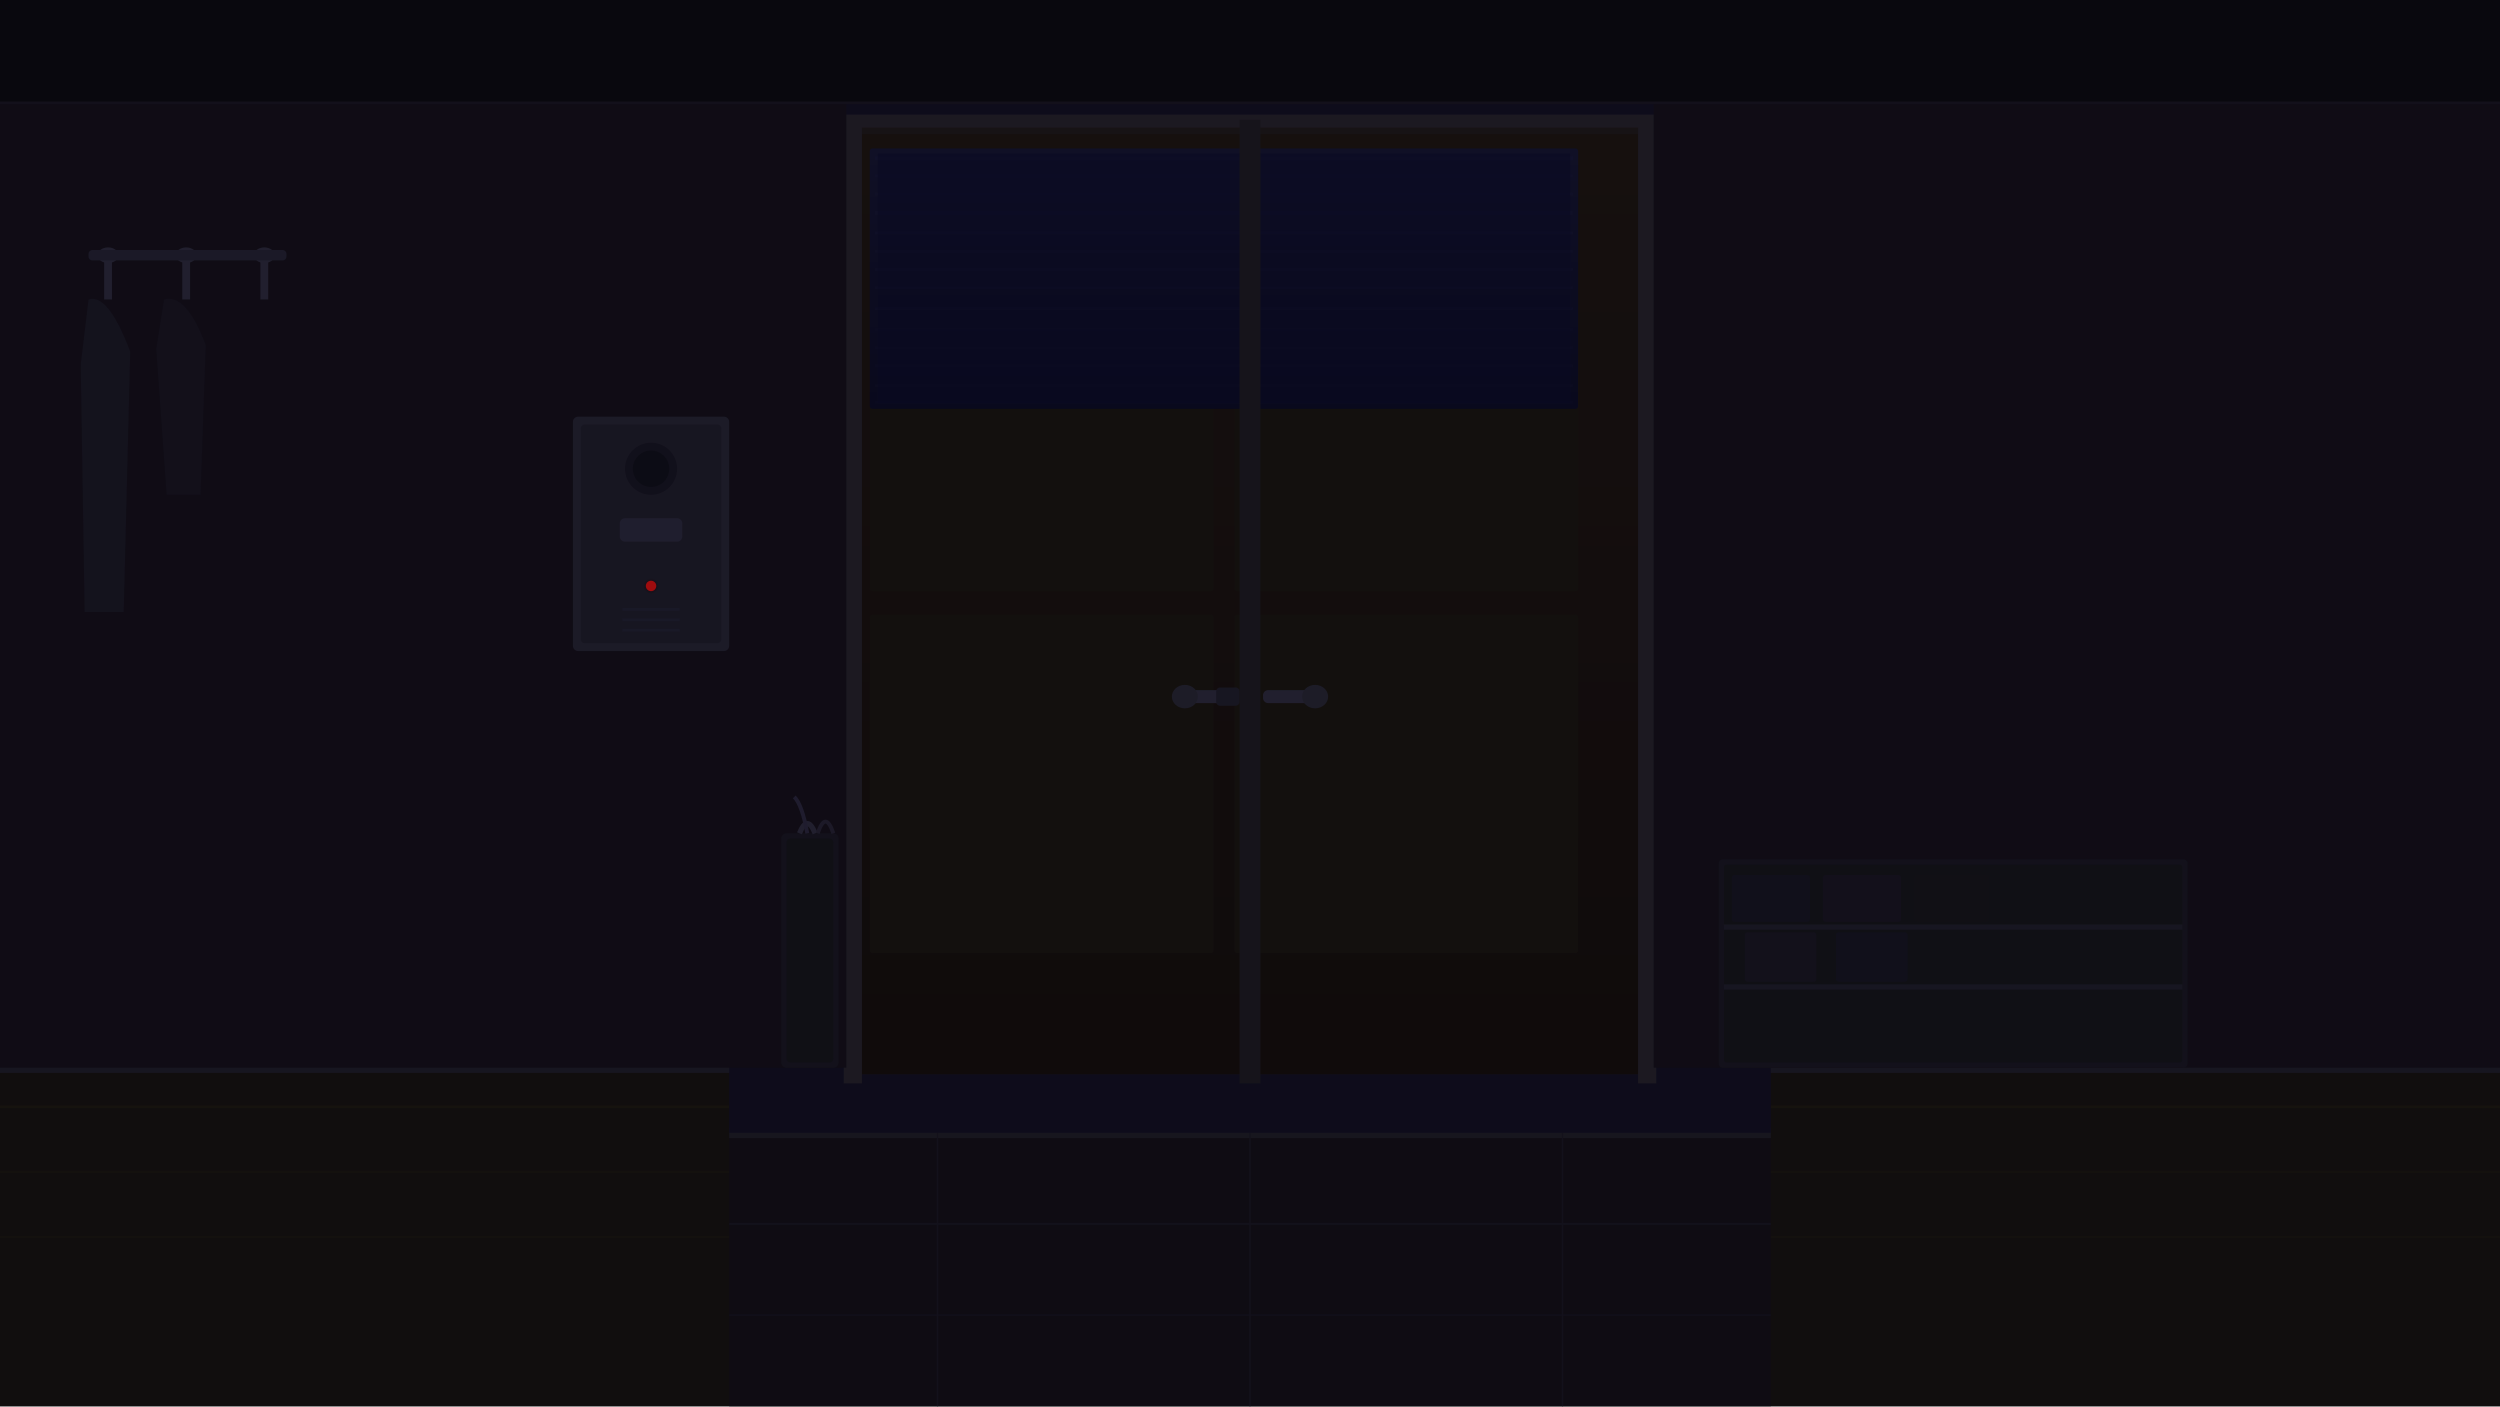
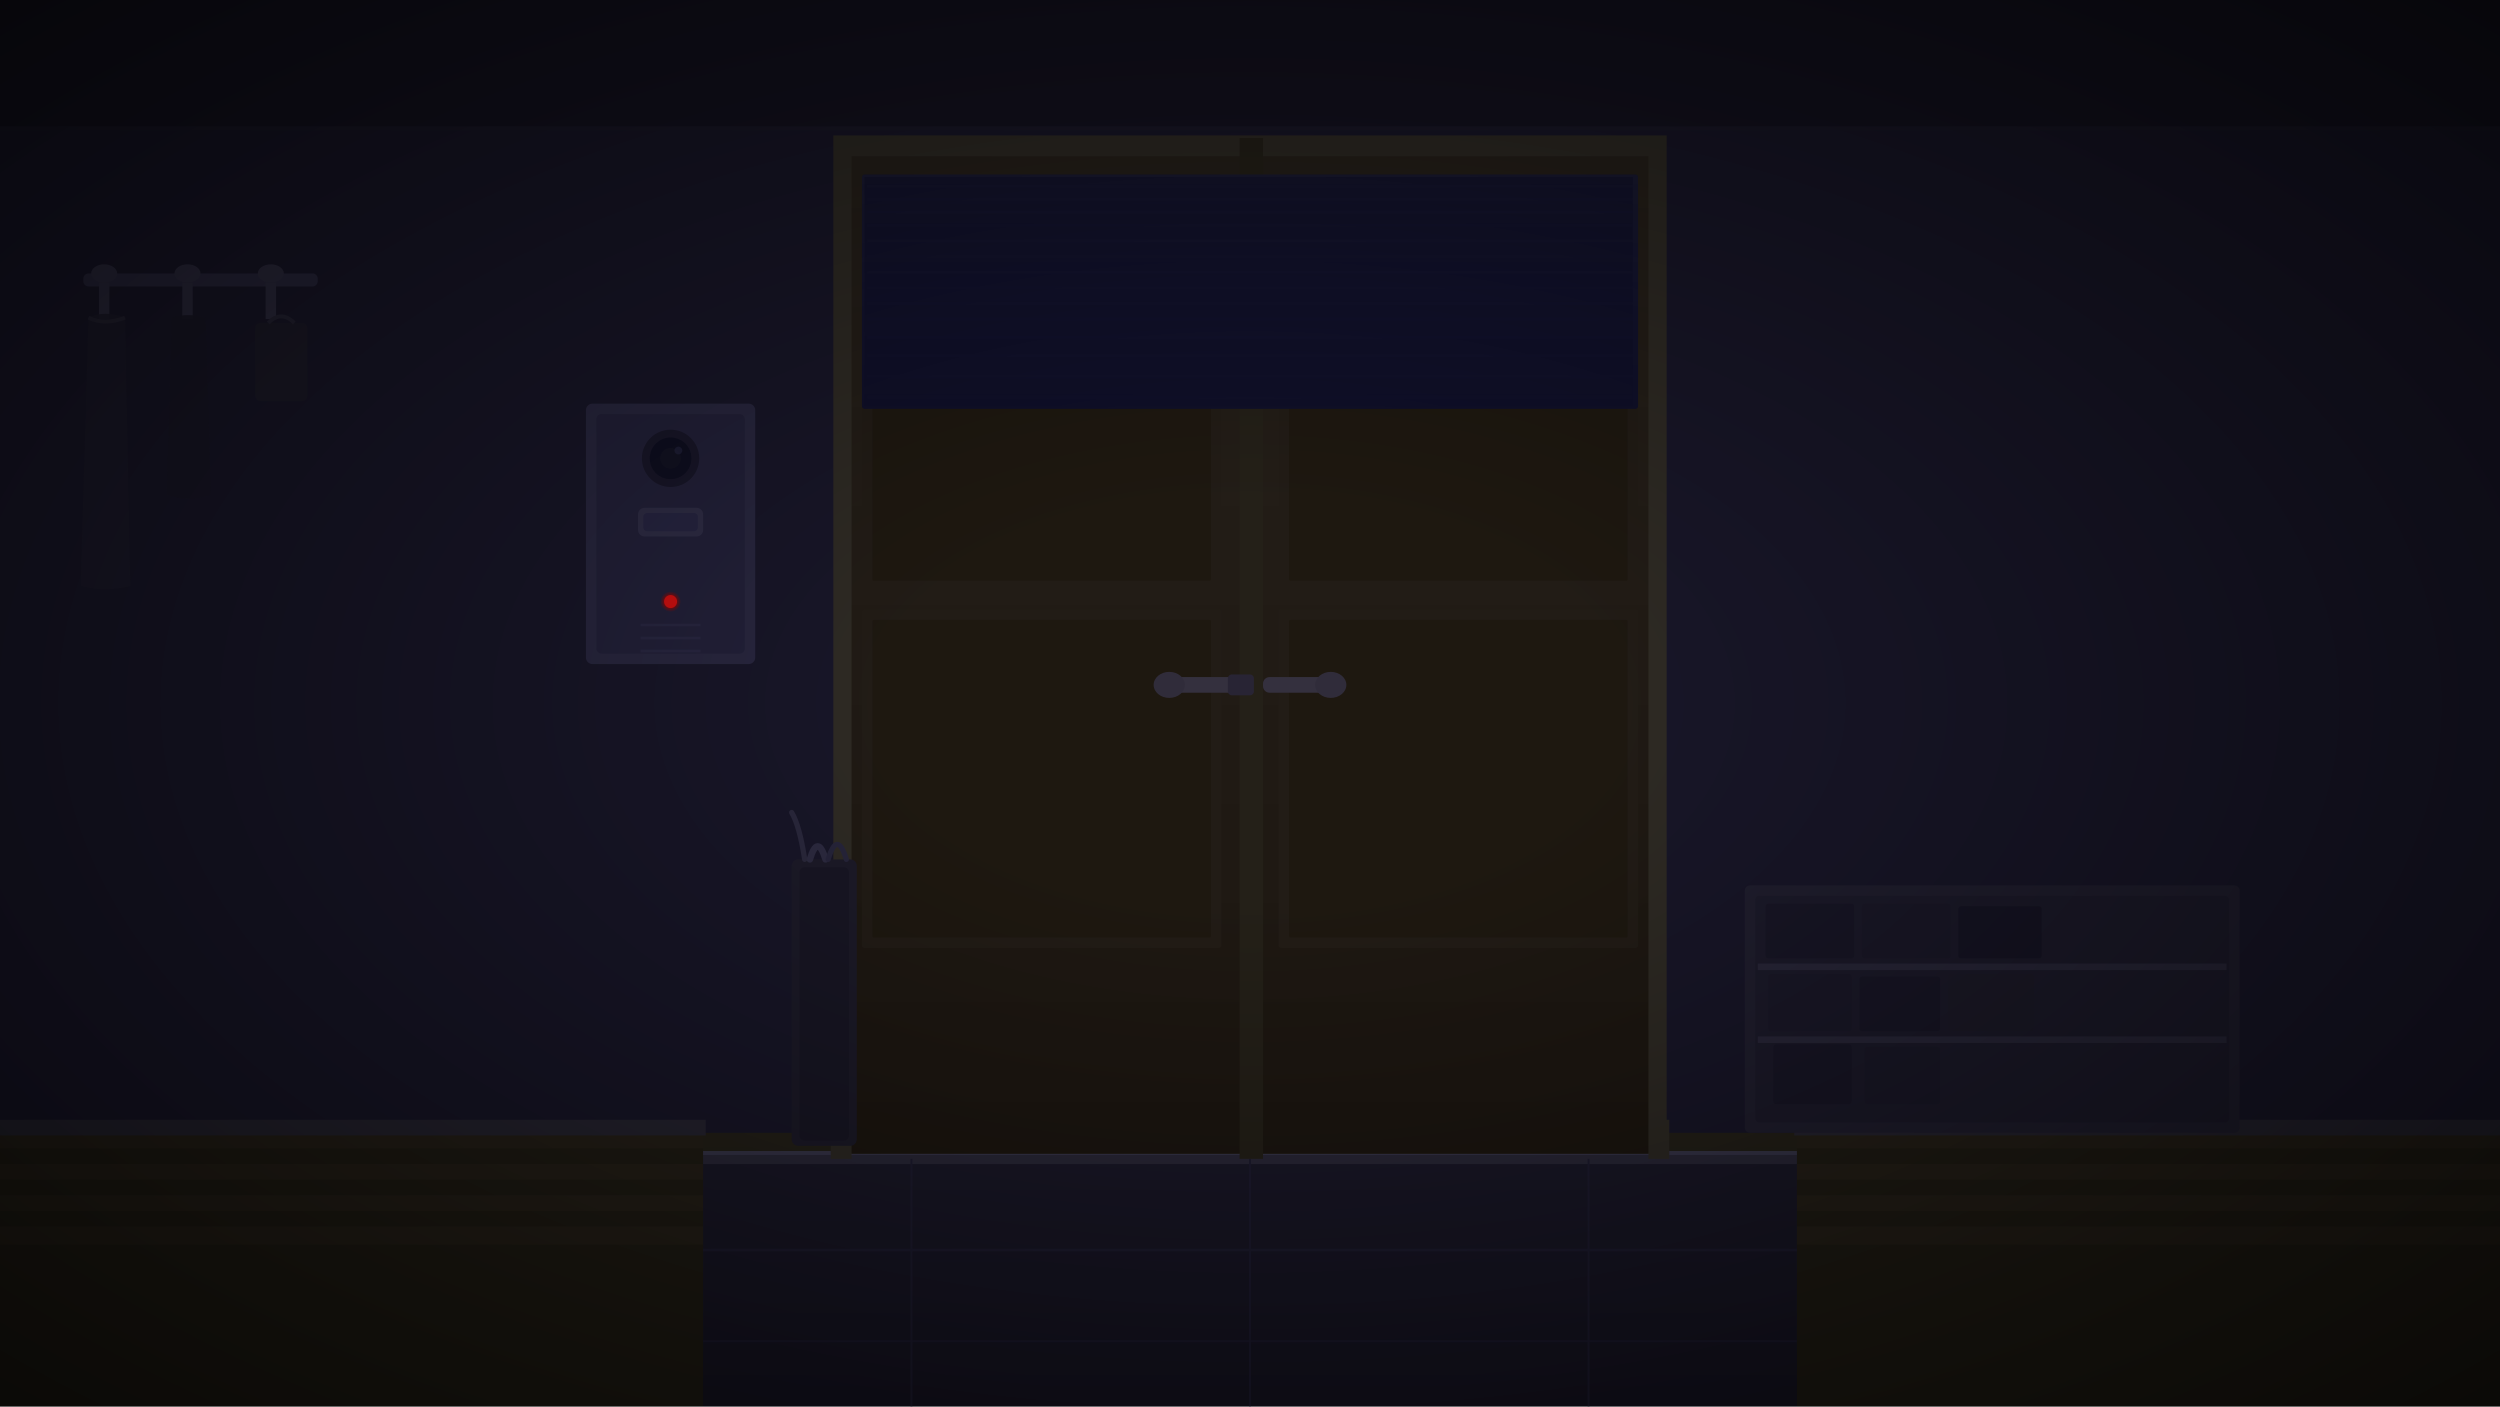
<svg xmlns="http://www.w3.org/2000/svg" viewBox="0 0 1920 1080">
  <defs>
-     <linearGradient id="doorG" x1="0" y1="0" x2="0" y2="1">
-       <stop offset="0%" stop-color="#1c1410" />
-       <stop offset="100%" stop-color="#140e0c" />
+     <linearGradient id="wallGrad" x1="0" y1="0" x2="0" y2="1">
+       <stop offset="0%" stop-color="#1c1a28" />
+       <stop offset="100%" stop-color="#201e2c" />
    </linearGradient>
-     <linearGradient id="wallG" x1="0" y1="0" x2="0" y2="1">
-       <stop offset="0%" stop-color="#141018" />
-       <stop offset="100%" stop-color="#100e14" />
+     <linearGradient id="doorGrad" x1="0" y1="0" x2="0" y2="1">
+       <stop offset="0%" stop-color="#26201a" />
+       <stop offset="100%" stop-color="#1c1610" />
    </linearGradient>
-     <radialGradient id="intercomGlow" cx="50%" cy="50%" r="50%">
-       <stop offset="0%" stop-color="#880808" stop-opacity="0.9" />
-       <stop offset="100%" stop-color="transparent" />
+     <linearGradient id="doorFrameGrad" x1="0" y1="0" x2="0" y2="1">
+       <stop offset="0%" stop-color="#2e2a24" />
+       <stop offset="100%" stop-color="#282420" />
+     </linearGradient>
+     <linearGradient id="woodFloor" x1="0" y1="0" x2="0" y2="1">
+       <stop offset="0%" stop-color="#242018" />
+       <stop offset="100%" stop-color="#1a1c14" />
+     </linearGradient>
+     <linearGradient id="tileFloor" x1="0" y1="0" x2="0" y2="1">
+       <stop offset="0%" stop-color="#1a1828" />
+       <stop offset="100%" stop-color="#161422" />
+     </linearGradient>
+     <linearGradient id="frostedGlass" x1="0" y1="0" x2="0" y2="1">
+       <stop offset="0%" stop-color="#1a1a32" />
+       <stop offset="50%" stop-color="#141430" />
+       <stop offset="100%" stop-color="#10102a" />
+     </linearGradient>
+     <radialGradient id="redGlow" cx="50%" cy="50%" r="50%">
+       <stop offset="0%" stop-color="#cc1010" stop-opacity="1" />
+       <stop offset="60%" stop-color="#880808" stop-opacity="0.8" />
+       <stop offset="100%" stop-color="#880808" stop-opacity="0" />
    </radialGradient>
-     <linearGradient id="frostedGlass" x1="0" y1="0" x2="0" y2="1">
-       <stop offset="0%" stop-color="#14142e" />
-       <stop offset="50%" stop-color="#101028" />
-       <stop offset="100%" stop-color="#0c0c22" />
-     </linearGradient>
+     <radialGradient id="vignette" cx="50%" cy="50%" r="70%">
+       <stop offset="20%" stop-color="#000000" stop-opacity="0" />
+       <stop offset="100%" stop-color="#000000" stop-opacity="0.65" />
+     </radialGradient>
  </defs>
-   <rect width="1920" height="1080" fill="url(#wallG)" />
-   <rect x="0" y="0" width="1920" height="80" fill="#0c0a10" />
-   <rect x="0" y="78" width="1920" height="4" fill="#181420" />
-   <rect x="0" y="820" width="1920" height="260" fill="#161210" />
-   <rect x="560" y="870" width="800" height="210" fill="#131016" />
-   <rect x="560" y="866" width="800" height="8" fill="#1e1c24" />
-   <line x1="560" y1="940" x2="1360" y2="940" stroke="#181620" stroke-width="1.5" />
-   <line x1="560" y1="1010" x2="1360" y2="1010" stroke="#161420" stroke-width="1" />
-   <line x1="720" y1="870" x2="720" y2="1080" stroke="#181620" stroke-width="1" />
-   <line x1="960" y1="870" x2="960" y2="1080" stroke="#181620" stroke-width="1" />
-   <line x1="1200" y1="870" x2="1200" y2="1080" stroke="#181620" stroke-width="1" />
-   <line x1="0" y1="850" x2="560" y2="850" stroke="#1c1810" stroke-width="2" />
-   <line x1="1360" y1="850" x2="1920" y2="850" stroke="#1c1810" stroke-width="2" />
-   <line x1="0" y1="900" x2="560" y2="900" stroke="#1a1610" stroke-width="1.5" />
-   <line x1="1360" y1="900" x2="1920" y2="900" stroke="#1a1610" stroke-width="1.5" />
-   <line x1="0" y1="950" x2="560" y2="950" stroke="#1c1810" stroke-width="1" />
-   <line x1="1360" y1="950" x2="1920" y2="950" stroke="#1c1810" stroke-width="1" />
-   <rect x="0" y="818" width="1920" height="6" fill="#1e1c26" />
-   <rect x="560" y="80" width="800" height="790" fill="#121020" />
-   <rect x="650" y="95" width="620" height="730" fill="#1e1818" rx="2" />
-   <rect x="658" y="103" width="604" height="722" fill="url(#doorG)" rx="2" />
-   <rect x="648" y="92" width="14" height="740" fill="#242028" />
-   <rect x="1258" y="92" width="14" height="740" fill="#242028" />
-   <rect x="648" y="88" width="628" height="10" fill="#242028" />
-   <rect x="668" y="114" width="264" height="340" fill="#181410" rx="2" />
-   <rect x="948" y="114" width="264" height="340" fill="#181410" rx="2" />
-   <rect x="668" y="472" width="264" height="260" fill="#181410" rx="2" />
-   <rect x="948" y="472" width="264" height="260" fill="#181410" rx="2" />
-   <rect x="668" y="114" width="544" height="200" fill="url(#frostedGlass)" rx="2" />
-   <rect x="672" y="120" width="536" height="3" fill="#181838" opacity="0.5" />
-   <rect x="672" y="134" width="536" height="2" fill="#161636" opacity="0.4" />
-   <rect x="672" y="148" width="536" height="2" fill="#181838" opacity="0.4" />
-   <rect x="672" y="162" width="536" height="3" fill="#161636" opacity="0.35" />
-   <rect x="672" y="178" width="536" height="2" fill="#181838" opacity="0.35" />
-   <rect x="672" y="192" width="536" height="2" fill="#161636" opacity="0.3" />
-   <rect x="672" y="206" width="536" height="2" fill="#181838" opacity="0.3" />
-   <rect x="672" y="220" width="536" height="2" fill="#161636" opacity="0.25" />
-   <rect x="672" y="236" width="536" height="2" fill="#181838" opacity="0.25" />
-   <rect x="672" y="252" width="536" height="2" fill="#161636" opacity="0.2" />
-   <rect x="672" y="266" width="536" height="2" fill="#181838" opacity="0.2" />
-   <rect x="672" y="280" width="536" height="2" fill="#161636" opacity="0.2" />
-   <rect x="672" y="295" width="536" height="2" fill="#181838" opacity="0.15" />
-   <rect x="672" y="308" width="536" height="2" fill="#161636" opacity="0.15" />
-   <rect x="674" y="118" width="532" height="192" fill="#0c0c28" opacity="0.5" />
-   <rect x="952" y="92" width="16" height="740" fill="#1c1a20" />
-   <rect x="906" y="530" width="44" height="10" fill="#2a2838" rx="4" />
-   <ellipse cx="910" cy="535" rx="10" ry="9" fill="#252430" />
-   <rect x="970" y="530" width="44" height="10" fill="#2a2838" rx="4" />
-   <ellipse cx="1010" cy="535" rx="10" ry="9" fill="#252430" />
-   <rect x="934" y="528" width="18" height="14" fill="#1e1c28" rx="3" />
-   <rect x="0" y="80" width="650" height="740" fill="#141018" />
-   <rect x="80" y="200" width="6" height="30" fill="#2a2838" />
-   <ellipse cx="83" cy="196" rx="8" ry="6" fill="#2a2838" />
-   <rect x="140" y="200" width="6" height="30" fill="#2a2838" />
-   <ellipse cx="143" cy="196" rx="8" ry="6" fill="#2a2838" />
-   <rect x="200" y="200" width="6" height="30" fill="#2a2838" />
-   <ellipse cx="203" cy="196" rx="8" ry="6" fill="#2a2838" />
-   <rect x="68" y="192" width="152" height="8" fill="#222030" rx="3" />
-   <path d="M 68,230 Q 83,225 100,270 L 95,470 L 65,470 L 62,280 Z" fill="#1a1824" opacity="0.9" />
-   <path d="M 126,230 Q 143,225 158,265 L 154,380 L 128,380 L 120,268 Z" fill="#181420" opacity="0.9" />
-   <rect x="440" y="320" width="120" height="180" fill="#242230" rx="4" />
-   <rect x="446" y="326" width="108" height="168" fill="#1e1c28" rx="3" />
-   <ellipse cx="500" cy="360" rx="20" ry="20" fill="#161420" />
-   <ellipse cx="500" cy="360" rx="14" ry="14" fill="#101018" />
-   <rect x="476" y="398" width="48" height="18" fill="#282638" rx="4" />
-   <ellipse cx="500" cy="450" rx="6" ry="6" fill="url(#intercomGlow)" />
-   <ellipse cx="500" cy="450" rx="4" ry="4" fill="#cc1010" />
-   <line x1="478" y1="468" x2="522" y2="468" stroke="#202030" stroke-width="2" />
-   <line x1="478" y1="476" x2="522" y2="476" stroke="#202030" stroke-width="2" />
-   <line x1="478" y1="484" x2="522" y2="484" stroke="#202030" stroke-width="2" />
-   <rect x="600" y="640" width="44" height="180" fill="#181620" rx="4" />
-   <rect x="604" y="644" width="36" height="172" fill="#141418" rx="3" />
-   <path d="M 614,640 Q 620,625 626,640" stroke="#2a2838" stroke-width="4" fill="none" />
-   <path d="M 628,640 Q 634,622 640,640" stroke="#242030" stroke-width="3" fill="none" />
-   <path d="M 620,640 Q 616,618 610,612" stroke="#282438" stroke-width="3" fill="none" />
-   <rect x="1270" y="80" width="650" height="740" fill="#141018" />
-   <rect x="1320" y="660" width="360" height="160" fill="#181620" rx="3" />
-   <rect x="1324" y="664" width="352" height="152" fill="#141418" rx="2" />
-   <rect x="1324" y="710" width="352" height="4" fill="#1e1c28" />
-   <rect x="1324" y="756" width="352" height="4" fill="#1e1c28" />
-   <rect x="1330" y="672" width="60" height="36" fill="#161420" rx="2" />
-   <rect x="1400" y="672" width="60" height="36" fill="#181420" rx="2" />
-   <rect x="1470" y="672" width="58" height="36" fill="#161418" rx="2" />
-   <rect x="1340" y="716" width="55" height="38" fill="#181620" rx="2" />
-   <rect x="1410" y="716" width="55" height="38" fill="#161420" rx="2" />
-   <rect width="1920" height="1080" fill="#000008" opacity="0.22" />
+   <rect x="0" y="0" width="1920" height="1080" fill="url(#wallGrad)" />
+   <rect x="0" y="0" width="1920" height="100" fill="#141220" />
+   <rect x="0" y="97" width="1920" height="4" fill="#1a1828" />
+   <rect x="540" y="100" width="840" height="790" fill="#181628" />
+   <rect x="0" y="870" width="1920" height="210" fill="url(#woodFloor)" />
+   <rect x="0" y="870" width="540" height="12" fill="#262018" />
+   <rect x="1380" y="870" width="540" height="12" fill="#262018" />
+   <rect x="0" y="882" width="540" height="12" fill="#201c14" />
+   <rect x="1380" y="882" width="540" height="12" fill="#201c14" />
+   <rect x="0" y="894" width="540" height="12" fill="#262018" />
+   <rect x="1380" y="894" width="540" height="12" fill="#262018" />
+   <rect x="0" y="906" width="540" height="12" fill="#201c14" />
+   <rect x="1380" y="906" width="540" height="12" fill="#201c14" />
+   <rect x="0" y="918" width="540" height="12" fill="#262018" />
+   <rect x="1380" y="918" width="540" height="12" fill="#262018" />
+   <rect x="0" y="930" width="540" height="12" fill="#201c14" />
+   <rect x="1380" y="930" width="540" height="12" fill="#201c14" />
+   <rect x="0" y="942" width="540" height="14" fill="#262018" />
+   <rect x="1380" y="942" width="540" height="14" fill="#262018" />
+   <rect x="0" y="956" width="540" height="124" fill="#201c14" />
+   <rect x="1380" y="956" width="540" height="124" fill="#201c14" />
+   <rect x="540" y="890" width="840" height="190" fill="url(#tileFloor)" />
+   <rect x="540" y="884" width="840" height="10" fill="#2a2838" />
+   <rect x="540" y="884" width="840" height="3" fill="#38364a" />
+   <line x1="540" y1="960" x2="1380" y2="960" stroke="#1e1c30" stroke-width="2" />
+   <line x1="540" y1="1030" x2="1380" y2="1030" stroke="#1c1a2e" stroke-width="1.5" />
+   <line x1="700" y1="890" x2="700" y2="1080" stroke="#1e1c30" stroke-width="1.5" />
+   <line x1="960" y1="890" x2="960" y2="1080" stroke="#1e1c30" stroke-width="1.5" />
+   <line x1="1220" y1="890" x2="1220" y2="1080" stroke="#1e1c30" stroke-width="1.5" />
+   <rect x="0" y="856" width="542" height="16" fill="#262430" />
+   <rect x="1378" y="856" width="542" height="16" fill="#262430" />
+   <rect x="0" y="854" width="542" height="4" fill="#302e3c" />
+   <rect x="1378" y="854" width="542" height="4" fill="#302e3c" />
+   <rect x="640" y="108" width="640" height="778" fill="url(#doorFrameGrad)" rx="2" />
+   <rect x="652" y="120" width="616" height="766" fill="url(#doorGrad)" rx="2" />
+   <rect x="638" y="106" width="16" height="784" fill="#2e2a24" />
+   <rect x="1266" y="106" width="16" height="784" fill="#2e2a24" />
+   <rect x="638" y="104" width="644" height="14" fill="#2e2a24" />
+   <rect x="952" y="106" width="18" height="784" fill="#242018" />
+   <rect x="662" y="134" width="276" height="320" fill="#221c16" rx="2" />
+   <rect x="670" y="142" width="260" height="304" fill="#1e1810" rx="1" />
+   <rect x="662" y="468" width="276" height="260" fill="#221c16" rx="2" />
+   <rect x="670" y="476" width="260" height="244" fill="#1e1810" rx="1" />
+   <rect x="982" y="134" width="276" height="320" fill="#221c16" rx="2" />
+   <rect x="990" y="142" width="260" height="304" fill="#1e1810" rx="1" />
+   <rect x="982" y="468" width="276" height="260" fill="#221c16" rx="2" />
+   <rect x="990" y="476" width="260" height="244" fill="#1e1810" rx="1" />
+   <rect x="662" y="134" width="596" height="180" fill="url(#frostedGlass)" rx="2" />
+   <rect x="666" y="142" width="588" height="2" fill="#202040" opacity="0.45" />
+   <rect x="666" y="152" width="588" height="2" fill="#1e1e3e" opacity="0.4" />
+   <rect x="666" y="162" width="588" height="2" fill="#202040" opacity="0.4" />
+   <rect x="666" y="172" width="588" height="2" fill="#1e1e3e" opacity="0.35" />
+   <rect x="666" y="184" width="588" height="2" fill="#202040" opacity="0.35" />
+   <rect x="666" y="196" width="588" height="2" fill="#1e1e3e" opacity="0.3" />
+   <rect x="666" y="208" width="588" height="2" fill="#202040" opacity="0.3" />
+   <rect x="666" y="220" width="588" height="2" fill="#1e1e3e" opacity="0.25" />
+   <rect x="666" y="232" width="588" height="2" fill="#202040" opacity="0.25" />
+   <rect x="666" y="244" width="588" height="2" fill="#1e1e3e" opacity="0.2" />
+   <rect x="666" y="258" width="588" height="2" fill="#202040" opacity="0.2" />
+   <rect x="666" y="272" width="588" height="2" fill="#1e1e3e" opacity="0.18" />
+   <rect x="666" y="288" width="588" height="2" fill="#202040" opacity="0.15" />
+   <rect x="666" y="304" width="588" height="2" fill="#1e1e3e" opacity="0.12" />
+   <rect x="664" y="136" width="590" height="176" fill="#0e0e28" opacity="0.55" />
+   <rect x="894" y="520" width="56" height="12" fill="#34303e" rx="5" />
+   <ellipse cx="898" cy="526" rx="12" ry="10" fill="#302c3a" />
+   <rect x="970" y="520" width="56" height="12" fill="#34303e" rx="5" />
+   <ellipse cx="1022" cy="526" rx="12" ry="10" fill="#302c3a" />
+   <rect x="943" y="518" width="20" height="16" fill="#282434" rx="3" />
+   <rect x="0" y="100" width="640" height="760" fill="#181628" />
+   <rect x="64" y="210" width="180" height="10" fill="#28263c" rx="4" />
+   <ellipse cx="80" cy="210" rx="10" ry="7" fill="#2c2a3e" />
+   <rect x="76" y="217" width="8" height="28" fill="#2c2a3e" />
+   <ellipse cx="144" cy="210" rx="10" ry="7" fill="#2c2a3e" />
+   <rect x="140" y="217" width="8" height="28" fill="#2c2a3e" />
+   <ellipse cx="208" cy="210" rx="10" ry="7" fill="#2c2a3e" />
+   <rect x="204" y="217" width="8" height="28" fill="#2c2a3e" />
+   <path d="M 68,244 Q 80,238 96,244 L 100,450 Q 80,455 62,450 Z" fill="#1c1a2a" opacity="0.9" />
+   <path d="M 68,244 Q 80,250 96,244" stroke="#242232" stroke-width="3" fill="none" />
+   <path d="M 132,244 Q 144,240 158,244 L 162,380 Q 144,386 128,380 Z" fill="#181626" opacity="0.9" />
+   <rect x="196" y="248" width="40" height="60" fill="#1c1a28" rx="4" />
+   <path d="M 206,248 Q 216,238 226,248" stroke="#242232" stroke-width="3" fill="none" />
+   <rect x="450" y="310" width="130" height="200" fill="#28263e" rx="5" />
+   <rect x="458" y="318" width="114" height="184" fill="#222038" rx="4" />
+   <ellipse cx="515" cy="352" rx="22" ry="22" fill="#181628" />
+   <ellipse cx="515" cy="352" rx="16" ry="16" fill="#0e0e20" />
+   <ellipse cx="515" cy="352" rx="8" ry="8" fill="#121222" />
+   <circle cx="521" cy="346" r="3" fill="#242440" opacity="0.6" />
+   <rect x="490" y="390" width="50" height="22" fill="#2e2c44" rx="5" />
+   <rect x="494" y="394" width="42" height="14" fill="#262440" rx="3" />
+   <ellipse cx="515" cy="462" rx="8" ry="8" fill="url(#redGlow)" />
+   <ellipse cx="515" cy="462" rx="5" ry="5" fill="#cc1010" />
+   <line x1="492" y1="480" x2="538" y2="480" stroke="#282640" stroke-width="2" />
+   <line x1="492" y1="490" x2="538" y2="490" stroke="#282640" stroke-width="2" />
+   <line x1="492" y1="500" x2="538" y2="500" stroke="#282640" stroke-width="2" />
+   <rect x="608" y="660" width="50" height="220" fill="#1c1a28" rx="5" />
+   <rect x="614" y="666" width="38" height="210" fill="#181624" rx="4" />
+   <path d="M 622,660 Q 628,640 634,660" stroke="#2c2a40" stroke-width="5" fill="none" stroke-linecap="round" />
+   <path d="M 636,660 Q 643,637 650,660" stroke="#26243a" stroke-width="4" fill="none" stroke-linecap="round" />
+   <path d="M 618,660 Q 614,634 608,624" stroke="#2a283c" stroke-width="4" fill="none" stroke-linecap="round" />
+   <rect x="1280" y="100" width="640" height="760" fill="#181628" />
+   <rect x="1340" y="680" width="380" height="190" fill="#201e2e" rx="4" />
+   <rect x="1348" y="688" width="364" height="174" fill="#1c1a2a" rx="3" />
+   <rect x="1350" y="740" width="360" height="5" fill="#282638" />
+   <rect x="1350" y="796" width="360" height="5" fill="#282638" />
+   <rect x="1356" y="694" width="68" height="42" fill="#181626" rx="2" />
+   <rect x="1430" y="694" width="68" height="42" fill="#1a1828" rx="2" />
+   <rect x="1504" y="696" width="64" height="40" fill="#161424" rx="2" />
+   <rect x="1358" y="748" width="64" height="44" fill="#1a1828" rx="2" />
+   <rect x="1428" y="750" width="62" height="42" fill="#181626" rx="2" />
+   <rect x="1496" y="748" width="66" height="44" fill="#1c1a28" rx="2" />
+   <rect x="1362" y="802" width="60" height="46" fill="#181626" rx="2" />
+   <rect x="1432" y="804" width="58" height="44" fill="#1a1828" rx="2" />
+   <rect x="0" y="0" width="1920" height="1080" fill="url(#vignette)" />
</svg>
